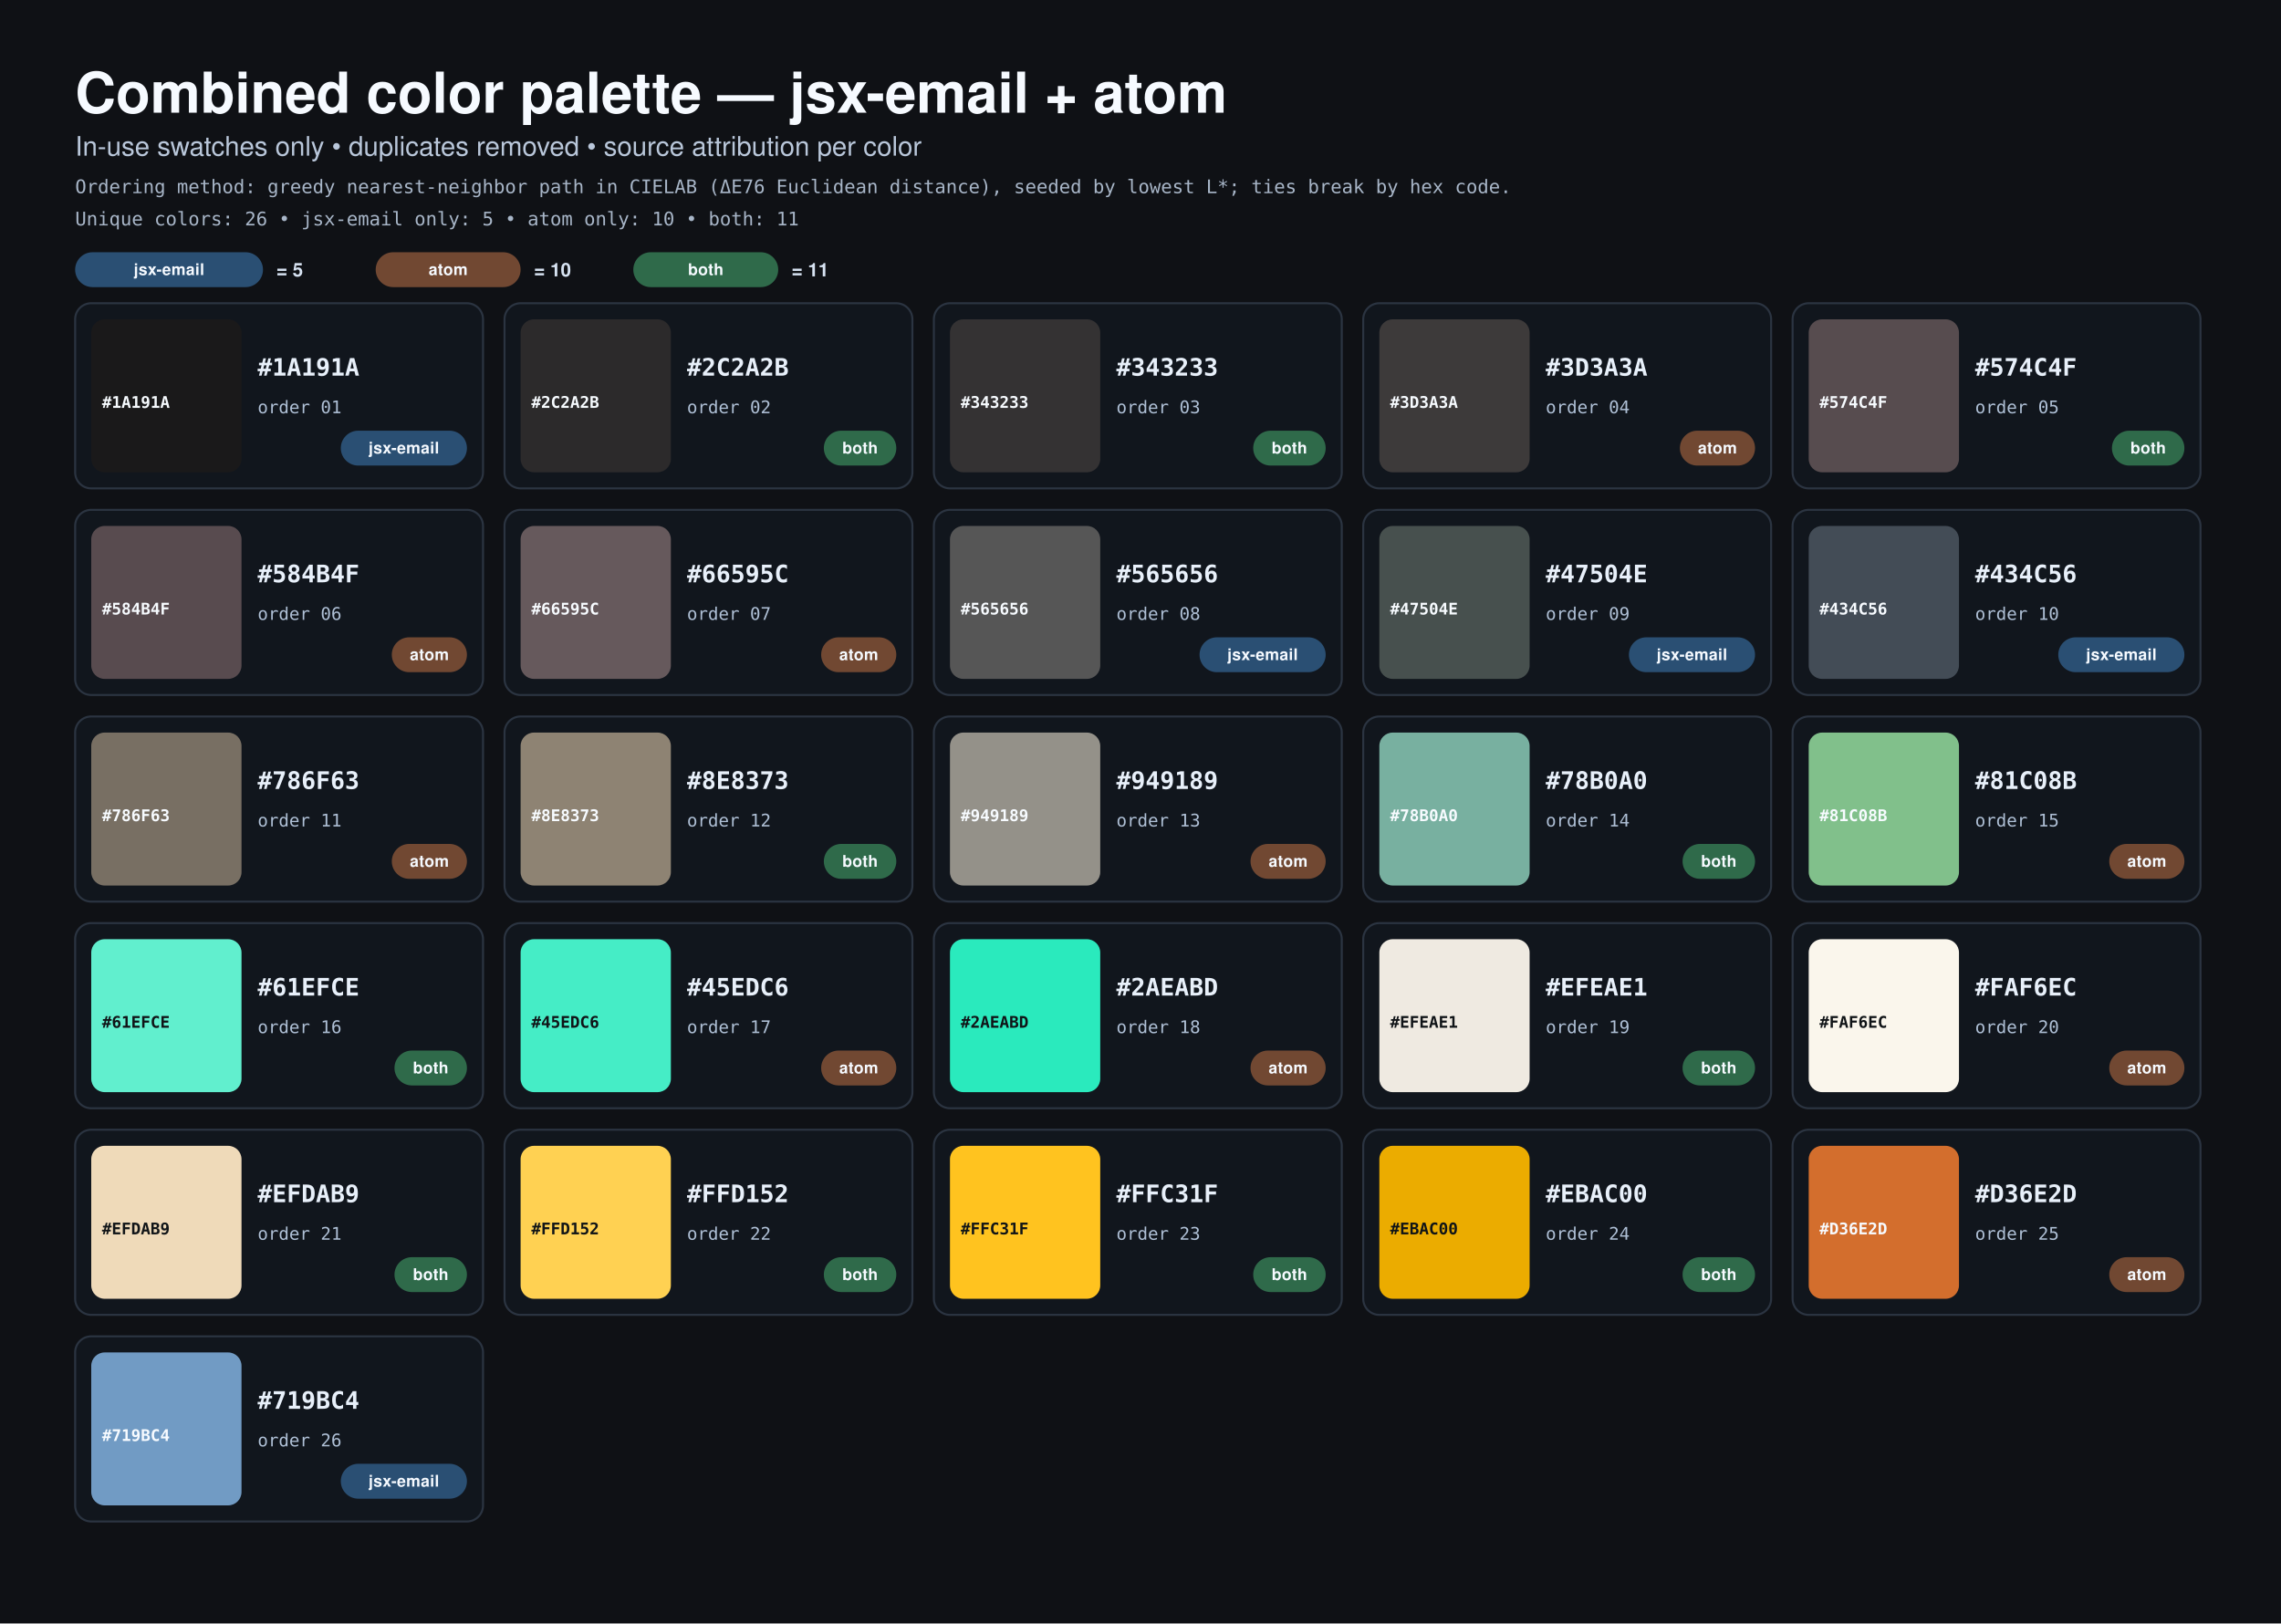
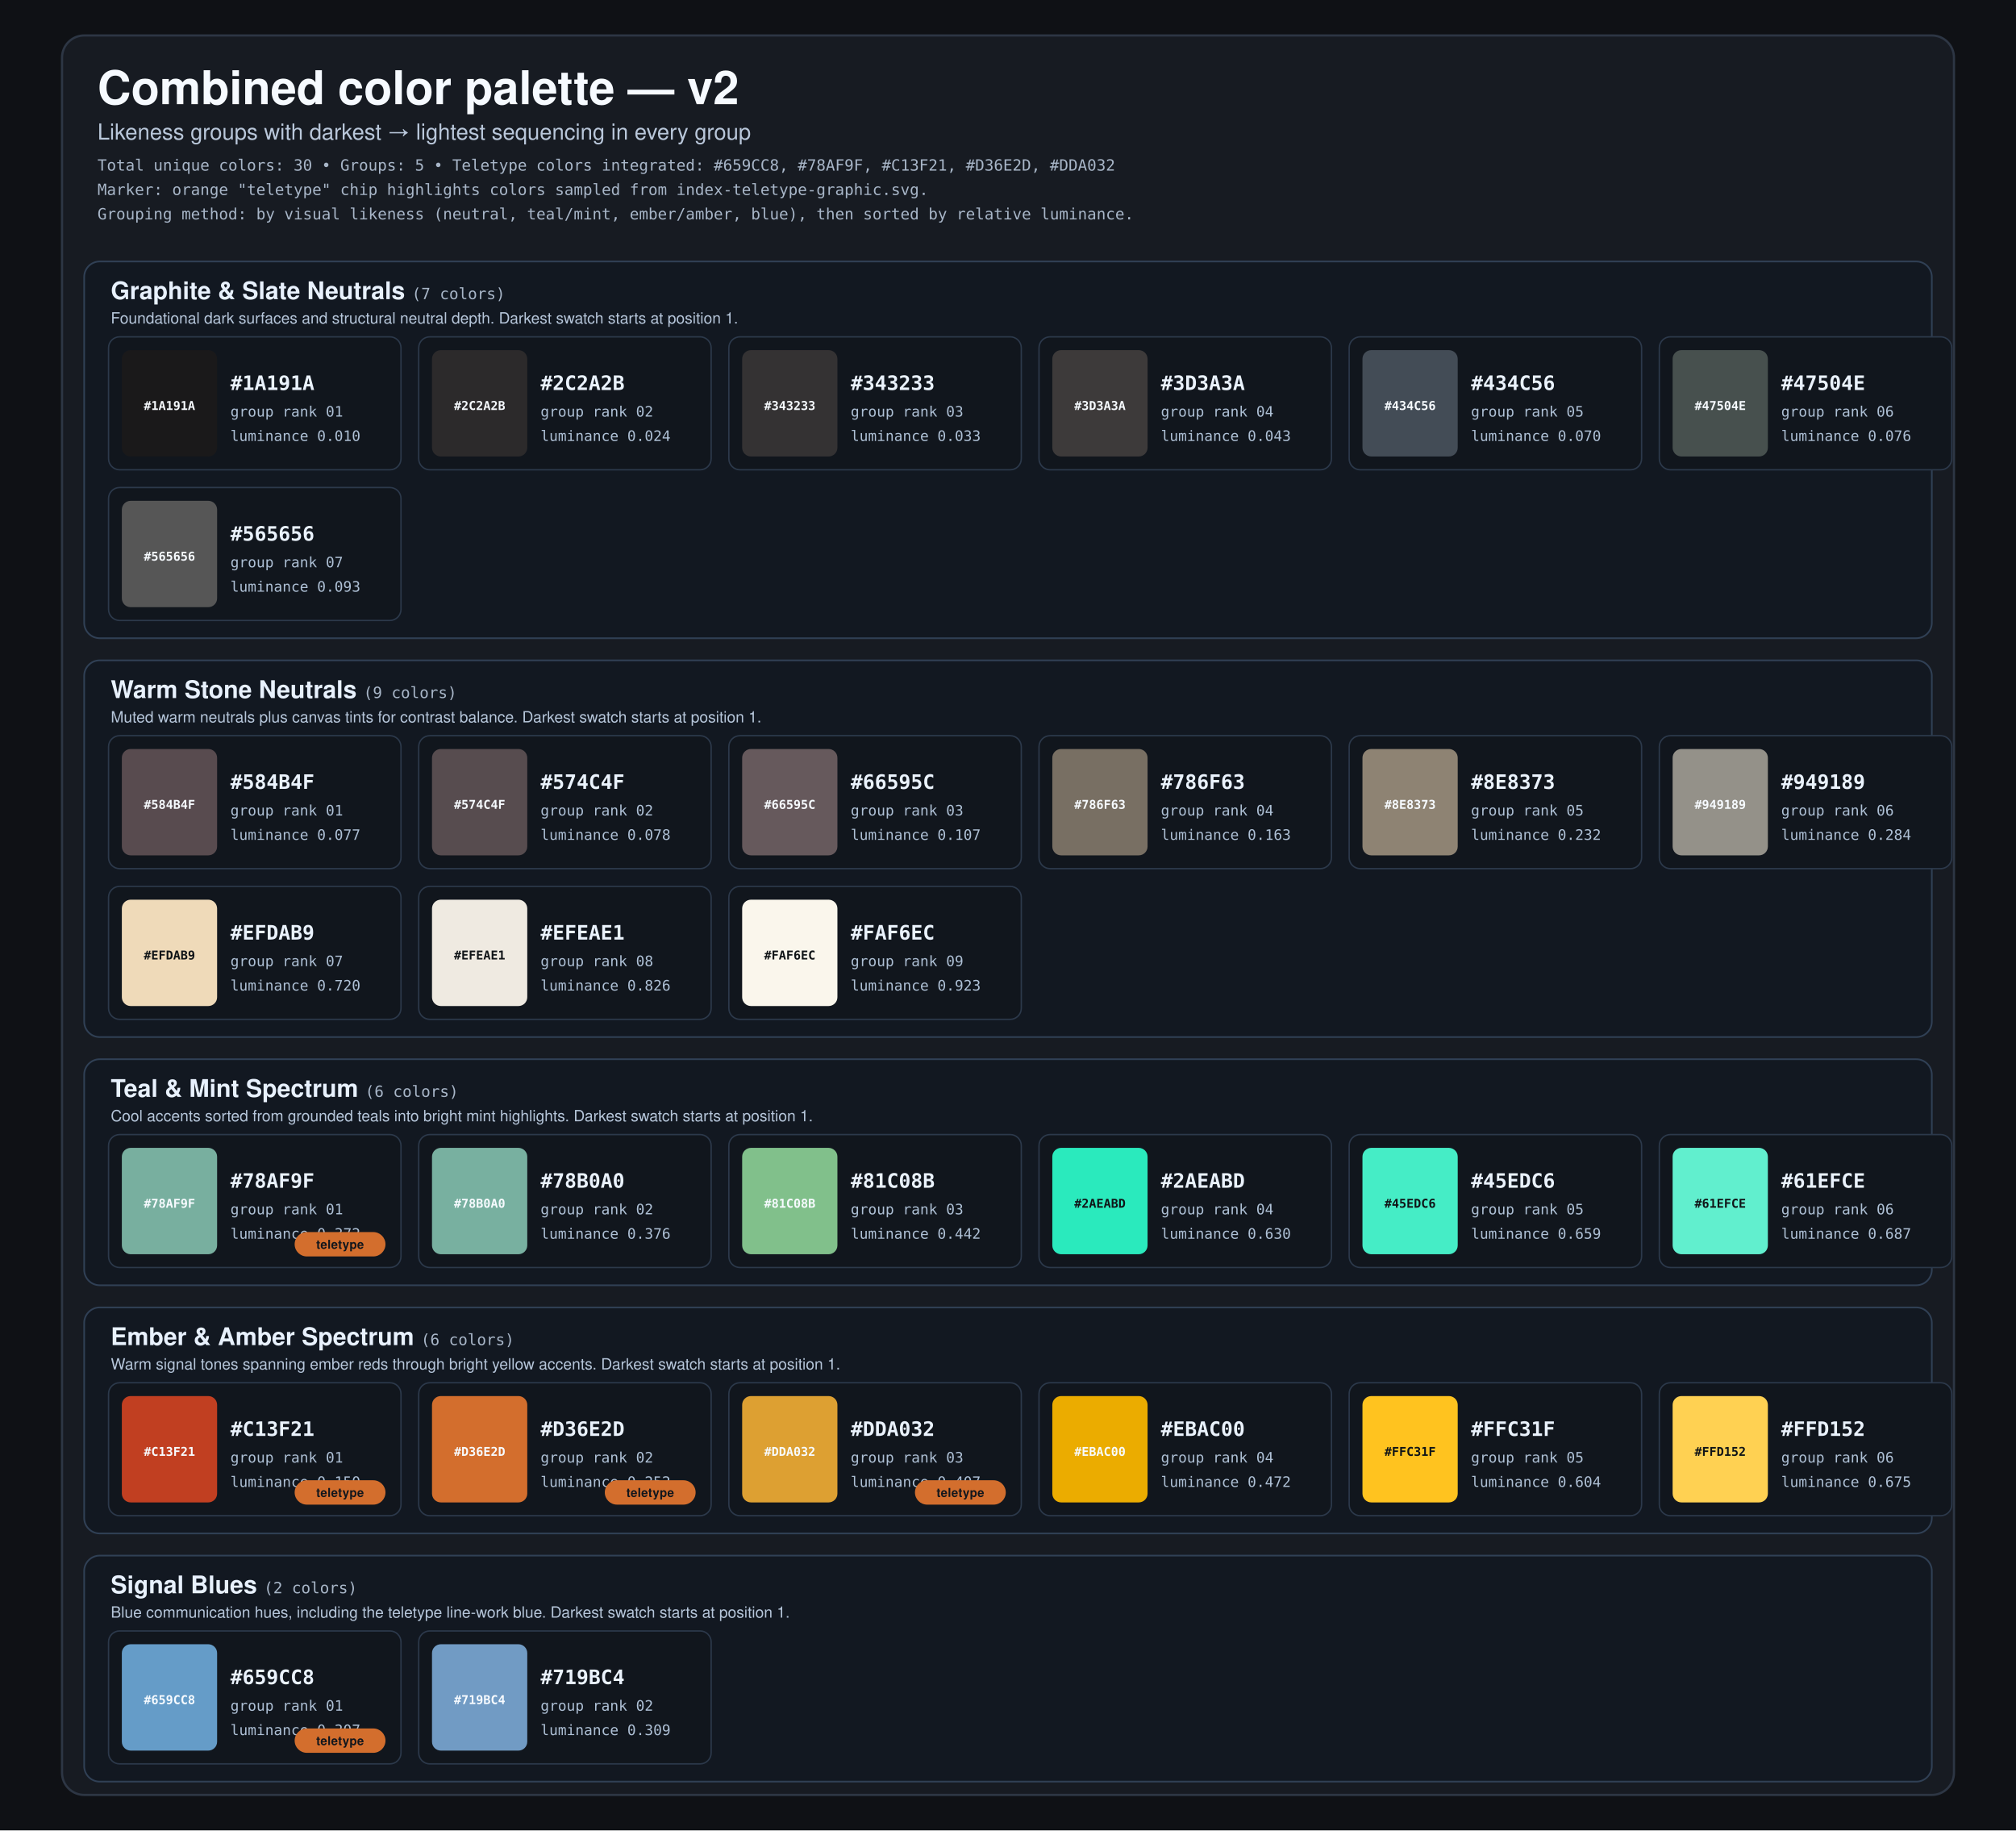
- <svg xmlns="http://www.w3.org/2000/svg" width="1700" height="1210" viewBox="0 0 1700 1210" role="img" aria-labelledby="title desc">
+ <svg xmlns="http://www.w3.org/2000/svg" width="1820" height="1652" viewBox="0 0 1820 1652" role="img" aria-labelledby="title desc">
  <defs>
    <style>
      .bg { fill: #0F1115; }
      .panel { fill: #171B22; stroke: #2D3644; stroke-width: 2; }
+       .groupPanel { fill: #121821; stroke: #304055; stroke-width: 1.5; }
      .title { fill: #F6FAFF; font: 700 42px -apple-system, BlinkMacSystemFont, "Segoe UI", Helvetica, Arial, sans-serif; }
      .sub { fill: #B9C7DA; font: 500 20px -apple-system, BlinkMacSystemFont, "Segoe UI", Helvetica, Arial, sans-serif; }
      .meta { fill: #A8B6C8; font: 500 14px SFMono-Regular, Consolas, Menlo, Monaco, monospace; }
-       .cell { fill: #11161D; stroke: #2B3441; stroke-width: 1.5; }
-       .hex { fill: #E8F0FA; font: 700 18px SFMono-Regular, Consolas, Menlo, Monaco, monospace; }
-       .order { fill: #AFC0D6; font: 500 13px SFMono-Regular, Consolas, Menlo, Monaco, monospace; }
-       .legendText { fill: #D7E3F2; font: 600 14px -apple-system, BlinkMacSystemFont, "Segoe UI", Helvetica, Arial, sans-serif; }
-       .badgeText { fill: #F6FAFF; font: 700 12px -apple-system, BlinkMacSystemFont, "Segoe UI", Helvetica, Arial, sans-serif; letter-spacing: 0.2px; }
-       .swatchLabelLight { fill: #101417; font: 700 12px SFMono-Regular, Consolas, Menlo, Monaco, monospace; }
-       .swatchLabelDark { fill: #F7FBFF; font: 700 12px SFMono-Regular, Consolas, Menlo, Monaco, monospace; }
+       .groupTitle { fill: #E8F1FD; font: 700 22px -apple-system, BlinkMacSystemFont, "Segoe UI", Helvetica, Arial, sans-serif; }
+       .groupNote { fill: #B6C6DA; font: 500 14px -apple-system, BlinkMacSystemFont, "Segoe UI", Helvetica, Arial, sans-serif; }
+       .card { fill: #11161D; stroke: #2C394B; stroke-width: 1.25; }
+       .hex { fill: #EAF2FC; font: 700 18px SFMono-Regular, Consolas, Menlo, Monaco, monospace; }
+       .order { fill: #AEC0D5; font: 500 13px SFMono-Regular, Consolas, Menlo, Monaco, monospace; }
+       .swatchLabelLight { fill: #101417; font: 700 11px SFMono-Regular, Consolas, Menlo, Monaco, monospace; }
+       .swatchLabelDark { fill: #F7FBFF; font: 700 11px SFMono-Regular, Consolas, Menlo, Monaco, monospace; }
+       .teleChip { fill: #D36E2D; }
+       .teleText { fill: #12161C; font: 700 11px -apple-system, BlinkMacSystemFont, "Segoe UI", Helvetica, Arial, sans-serif; letter-spacing: 0.2px; }
    </style>
  </defs>
-   <rect class="bg" width="1700" height="1210" />
-   <text class="title" x="56" y="84">Combined color palette — jsx-email + atom</text>
-   <text class="sub" x="56" y="116">In-use swatches only • duplicates removed • source attribution per color</text>
-   <text class="meta" x="56" y="144">Ordering method: greedy nearest-neighbor path in CIELAB (ΔE76 Euclidean distance), seeded by lowest L*; ties break by hex code.</text>
-   <text class="meta" x="56" y="168">Unique colors: 26 • jsx-email only: 5 • atom only: 10 • both: 11</text>
-   <rect x="56" y="188" width="140" height="26" rx="13" fill="#2A4F73" />
-   <text class="badgeText" x="126.0" y="205" text-anchor="middle">jsx-email</text>
-   <text class="legendText" x="206" y="206">= 5</text>
-   <rect x="280" y="188" width="108" height="26" rx="13" fill="#714832" />
-   <text class="badgeText" x="334.0" y="205" text-anchor="middle">atom</text>
-   <text class="legendText" x="398" y="206">= 10</text>
-   <rect x="472" y="188" width="108" height="26" rx="13" fill="#2F6A4A" />
-   <text class="badgeText" x="526.0" y="205" text-anchor="middle">both</text>
-   <text class="legendText" x="590" y="206">= 11</text>
-   <g transform="translate(56,226)">
-     <rect class="cell" width="304" height="138" rx="12" />
-     <rect x="12" y="12" width="112" height="114" rx="10" fill="#1A191A" />
-     <text class="swatchLabelDark" x="20" y="78">#1A191A</text>
-     <text class="hex" x="136" y="54">#1A191A</text>
-     <text class="order" x="136" y="82">order 01</text>
-     <rect x="198" y="95" width="94" height="26" rx="13" fill="#2A4F73" />
-     <text class="badgeText" x="245.0" y="112" text-anchor="middle">jsx-email</text>
-   </g>
-   <g transform="translate(376,226)">
-     <rect class="cell" width="304" height="138" rx="12" />
-     <rect x="12" y="12" width="112" height="114" rx="10" fill="#2C2A2B" />
-     <text class="swatchLabelDark" x="20" y="78">#2C2A2B</text>
-     <text class="hex" x="136" y="54">#2C2A2B</text>
-     <text class="order" x="136" y="82">order 02</text>
-     <rect x="238" y="95" width="54" height="26" rx="13" fill="#2F6A4A" />
-     <text class="badgeText" x="265.0" y="112" text-anchor="middle">both</text>
-   </g>
-   <g transform="translate(696,226)">
-     <rect class="cell" width="304" height="138" rx="12" />
-     <rect x="12" y="12" width="112" height="114" rx="10" fill="#343233" />
-     <text class="swatchLabelDark" x="20" y="78">#343233</text>
-     <text class="hex" x="136" y="54">#343233</text>
-     <text class="order" x="136" y="82">order 03</text>
-     <rect x="238" y="95" width="54" height="26" rx="13" fill="#2F6A4A" />
-     <text class="badgeText" x="265.0" y="112" text-anchor="middle">both</text>
-   </g>
-   <g transform="translate(1016,226)">
-     <rect class="cell" width="304" height="138" rx="12" />
-     <rect x="12" y="12" width="112" height="114" rx="10" fill="#3D3A3A" />
-     <text class="swatchLabelDark" x="20" y="78">#3D3A3A</text>
-     <text class="hex" x="136" y="54">#3D3A3A</text>
-     <text class="order" x="136" y="82">order 04</text>
-     <rect x="236" y="95" width="56" height="26" rx="13" fill="#714832" />
-     <text class="badgeText" x="264.0" y="112" text-anchor="middle">atom</text>
-   </g>
-   <g transform="translate(1336,226)">
-     <rect class="cell" width="304" height="138" rx="12" />
-     <rect x="12" y="12" width="112" height="114" rx="10" fill="#574C4F" />
-     <text class="swatchLabelDark" x="20" y="78">#574C4F</text>
-     <text class="hex" x="136" y="54">#574C4F</text>
-     <text class="order" x="136" y="82">order 05</text>
-     <rect x="238" y="95" width="54" height="26" rx="13" fill="#2F6A4A" />
-     <text class="badgeText" x="265.0" y="112" text-anchor="middle">both</text>
-   </g>
-   <g transform="translate(56,380)">
-     <rect class="cell" width="304" height="138" rx="12" />
-     <rect x="12" y="12" width="112" height="114" rx="10" fill="#584B4F" />
-     <text class="swatchLabelDark" x="20" y="78">#584B4F</text>
-     <text class="hex" x="136" y="54">#584B4F</text>
-     <text class="order" x="136" y="82">order 06</text>
-     <rect x="236" y="95" width="56" height="26" rx="13" fill="#714832" />
-     <text class="badgeText" x="264.0" y="112" text-anchor="middle">atom</text>
-   </g>
-   <g transform="translate(376,380)">
-     <rect class="cell" width="304" height="138" rx="12" />
-     <rect x="12" y="12" width="112" height="114" rx="10" fill="#66595C" />
-     <text class="swatchLabelDark" x="20" y="78">#66595C</text>
-     <text class="hex" x="136" y="54">#66595C</text>
-     <text class="order" x="136" y="82">order 07</text>
-     <rect x="236" y="95" width="56" height="26" rx="13" fill="#714832" />
-     <text class="badgeText" x="264.0" y="112" text-anchor="middle">atom</text>
-   </g>
-   <g transform="translate(696,380)">
-     <rect class="cell" width="304" height="138" rx="12" />
-     <rect x="12" y="12" width="112" height="114" rx="10" fill="#565656" />
-     <text class="swatchLabelDark" x="20" y="78">#565656</text>
-     <text class="hex" x="136" y="54">#565656</text>
-     <text class="order" x="136" y="82">order 08</text>
-     <rect x="198" y="95" width="94" height="26" rx="13" fill="#2A4F73" />
-     <text class="badgeText" x="245.0" y="112" text-anchor="middle">jsx-email</text>
-   </g>
-   <g transform="translate(1016,380)">
-     <rect class="cell" width="304" height="138" rx="12" />
-     <rect x="12" y="12" width="112" height="114" rx="10" fill="#47504E" />
-     <text class="swatchLabelDark" x="20" y="78">#47504E</text>
-     <text class="hex" x="136" y="54">#47504E</text>
-     <text class="order" x="136" y="82">order 09</text>
-     <rect x="198" y="95" width="94" height="26" rx="13" fill="#2A4F73" />
-     <text class="badgeText" x="245.0" y="112" text-anchor="middle">jsx-email</text>
-   </g>
-   <g transform="translate(1336,380)">
-     <rect class="cell" width="304" height="138" rx="12" />
-     <rect x="12" y="12" width="112" height="114" rx="10" fill="#434C56" />
-     <text class="swatchLabelDark" x="20" y="78">#434C56</text>
-     <text class="hex" x="136" y="54">#434C56</text>
-     <text class="order" x="136" y="82">order 10</text>
-     <rect x="198" y="95" width="94" height="26" rx="13" fill="#2A4F73" />
-     <text class="badgeText" x="245.0" y="112" text-anchor="middle">jsx-email</text>
-   </g>
-   <g transform="translate(56,534)">
-     <rect class="cell" width="304" height="138" rx="12" />
-     <rect x="12" y="12" width="112" height="114" rx="10" fill="#786F63" />
-     <text class="swatchLabelDark" x="20" y="78">#786F63</text>
-     <text class="hex" x="136" y="54">#786F63</text>
-     <text class="order" x="136" y="82">order 11</text>
-     <rect x="236" y="95" width="56" height="26" rx="13" fill="#714832" />
-     <text class="badgeText" x="264.0" y="112" text-anchor="middle">atom</text>
-   </g>
-   <g transform="translate(376,534)">
-     <rect class="cell" width="304" height="138" rx="12" />
-     <rect x="12" y="12" width="112" height="114" rx="10" fill="#8E8373" />
-     <text class="swatchLabelDark" x="20" y="78">#8E8373</text>
-     <text class="hex" x="136" y="54">#8E8373</text>
-     <text class="order" x="136" y="82">order 12</text>
-     <rect x="238" y="95" width="54" height="26" rx="13" fill="#2F6A4A" />
-     <text class="badgeText" x="265.0" y="112" text-anchor="middle">both</text>
-   </g>
-   <g transform="translate(696,534)">
-     <rect class="cell" width="304" height="138" rx="12" />
-     <rect x="12" y="12" width="112" height="114" rx="10" fill="#949189" />
-     <text class="swatchLabelDark" x="20" y="78">#949189</text>
-     <text class="hex" x="136" y="54">#949189</text>
-     <text class="order" x="136" y="82">order 13</text>
-     <rect x="236" y="95" width="56" height="26" rx="13" fill="#714832" />
-     <text class="badgeText" x="264.0" y="112" text-anchor="middle">atom</text>
-   </g>
-   <g transform="translate(1016,534)">
-     <rect class="cell" width="304" height="138" rx="12" />
-     <rect x="12" y="12" width="112" height="114" rx="10" fill="#78B0A0" />
-     <text class="swatchLabelDark" x="20" y="78">#78B0A0</text>
-     <text class="hex" x="136" y="54">#78B0A0</text>
-     <text class="order" x="136" y="82">order 14</text>
-     <rect x="238" y="95" width="54" height="26" rx="13" fill="#2F6A4A" />
-     <text class="badgeText" x="265.0" y="112" text-anchor="middle">both</text>
-   </g>
-   <g transform="translate(1336,534)">
-     <rect class="cell" width="304" height="138" rx="12" />
-     <rect x="12" y="12" width="112" height="114" rx="10" fill="#81C08B" />
-     <text class="swatchLabelDark" x="20" y="78">#81C08B</text>
-     <text class="hex" x="136" y="54">#81C08B</text>
-     <text class="order" x="136" y="82">order 15</text>
-     <rect x="236" y="95" width="56" height="26" rx="13" fill="#714832" />
-     <text class="badgeText" x="264.0" y="112" text-anchor="middle">atom</text>
-   </g>
-   <g transform="translate(56,688)">
-     <rect class="cell" width="304" height="138" rx="12" />
-     <rect x="12" y="12" width="112" height="114" rx="10" fill="#61EFCE" />
-     <text class="swatchLabelLight" x="20" y="78">#61EFCE</text>
-     <text class="hex" x="136" y="54">#61EFCE</text>
-     <text class="order" x="136" y="82">order 16</text>
-     <rect x="238" y="95" width="54" height="26" rx="13" fill="#2F6A4A" />
-     <text class="badgeText" x="265.0" y="112" text-anchor="middle">both</text>
-   </g>
-   <g transform="translate(376,688)">
-     <rect class="cell" width="304" height="138" rx="12" />
-     <rect x="12" y="12" width="112" height="114" rx="10" fill="#45EDC6" />
-     <text class="swatchLabelLight" x="20" y="78">#45EDC6</text>
-     <text class="hex" x="136" y="54">#45EDC6</text>
-     <text class="order" x="136" y="82">order 17</text>
-     <rect x="236" y="95" width="56" height="26" rx="13" fill="#714832" />
-     <text class="badgeText" x="264.0" y="112" text-anchor="middle">atom</text>
-   </g>
-   <g transform="translate(696,688)">
-     <rect class="cell" width="304" height="138" rx="12" />
-     <rect x="12" y="12" width="112" height="114" rx="10" fill="#2AEABD" />
-     <text class="swatchLabelLight" x="20" y="78">#2AEABD</text>
-     <text class="hex" x="136" y="54">#2AEABD</text>
-     <text class="order" x="136" y="82">order 18</text>
-     <rect x="236" y="95" width="56" height="26" rx="13" fill="#714832" />
-     <text class="badgeText" x="264.0" y="112" text-anchor="middle">atom</text>
-   </g>
-   <g transform="translate(1016,688)">
-     <rect class="cell" width="304" height="138" rx="12" />
-     <rect x="12" y="12" width="112" height="114" rx="10" fill="#EFEAE1" />
-     <text class="swatchLabelLight" x="20" y="78">#EFEAE1</text>
-     <text class="hex" x="136" y="54">#EFEAE1</text>
-     <text class="order" x="136" y="82">order 19</text>
-     <rect x="238" y="95" width="54" height="26" rx="13" fill="#2F6A4A" />
-     <text class="badgeText" x="265.0" y="112" text-anchor="middle">both</text>
-   </g>
-   <g transform="translate(1336,688)">
-     <rect class="cell" width="304" height="138" rx="12" />
-     <rect x="12" y="12" width="112" height="114" rx="10" fill="#FAF6EC" />
-     <text class="swatchLabelLight" x="20" y="78">#FAF6EC</text>
-     <text class="hex" x="136" y="54">#FAF6EC</text>
-     <text class="order" x="136" y="82">order 20</text>
-     <rect x="236" y="95" width="56" height="26" rx="13" fill="#714832" />
-     <text class="badgeText" x="264.0" y="112" text-anchor="middle">atom</text>
-   </g>
-   <g transform="translate(56,842)">
-     <rect class="cell" width="304" height="138" rx="12" />
-     <rect x="12" y="12" width="112" height="114" rx="10" fill="#EFDAB9" />
-     <text class="swatchLabelLight" x="20" y="78">#EFDAB9</text>
-     <text class="hex" x="136" y="54">#EFDAB9</text>
-     <text class="order" x="136" y="82">order 21</text>
-     <rect x="238" y="95" width="54" height="26" rx="13" fill="#2F6A4A" />
-     <text class="badgeText" x="265.0" y="112" text-anchor="middle">both</text>
-   </g>
-   <g transform="translate(376,842)">
-     <rect class="cell" width="304" height="138" rx="12" />
-     <rect x="12" y="12" width="112" height="114" rx="10" fill="#FFD152" />
-     <text class="swatchLabelLight" x="20" y="78">#FFD152</text>
-     <text class="hex" x="136" y="54">#FFD152</text>
-     <text class="order" x="136" y="82">order 22</text>
-     <rect x="238" y="95" width="54" height="26" rx="13" fill="#2F6A4A" />
-     <text class="badgeText" x="265.0" y="112" text-anchor="middle">both</text>
-   </g>
-   <g transform="translate(696,842)">
-     <rect class="cell" width="304" height="138" rx="12" />
-     <rect x="12" y="12" width="112" height="114" rx="10" fill="#FFC31F" />
-     <text class="swatchLabelLight" x="20" y="78">#FFC31F</text>
-     <text class="hex" x="136" y="54">#FFC31F</text>
-     <text class="order" x="136" y="82">order 23</text>
-     <rect x="238" y="95" width="54" height="26" rx="13" fill="#2F6A4A" />
-     <text class="badgeText" x="265.0" y="112" text-anchor="middle">both</text>
-   </g>
-   <g transform="translate(1016,842)">
-     <rect class="cell" width="304" height="138" rx="12" />
-     <rect x="12" y="12" width="112" height="114" rx="10" fill="#EBAC00" />
-     <text class="swatchLabelLight" x="20" y="78">#EBAC00</text>
-     <text class="hex" x="136" y="54">#EBAC00</text>
-     <text class="order" x="136" y="82">order 24</text>
-     <rect x="238" y="95" width="54" height="26" rx="13" fill="#2F6A4A" />
-     <text class="badgeText" x="265.0" y="112" text-anchor="middle">both</text>
-   </g>
-   <g transform="translate(1336,842)">
-     <rect class="cell" width="304" height="138" rx="12" />
-     <rect x="12" y="12" width="112" height="114" rx="10" fill="#D36E2D" />
-     <text class="swatchLabelDark" x="20" y="78">#D36E2D</text>
-     <text class="hex" x="136" y="54">#D36E2D</text>
-     <text class="order" x="136" y="82">order 25</text>
-     <rect x="236" y="95" width="56" height="26" rx="13" fill="#714832" />
-     <text class="badgeText" x="264.0" y="112" text-anchor="middle">atom</text>
-   </g>
-   <g transform="translate(56,996)">
-     <rect class="cell" width="304" height="138" rx="12" />
-     <rect x="12" y="12" width="112" height="114" rx="10" fill="#719BC4" />
-     <text class="swatchLabelDark" x="20" y="78">#719BC4</text>
-     <text class="hex" x="136" y="54">#719BC4</text>
-     <text class="order" x="136" y="82">order 26</text>
-     <rect x="198" y="95" width="94" height="26" rx="13" fill="#2A4F73" />
-     <text class="badgeText" x="245.0" y="112" text-anchor="middle">jsx-email</text>
+   <rect class="bg" width="1820" height="1652" />
+   <rect class="panel" x="56" y="32" width="1708" height="1588" rx="20" />
+   <text class="title" x="88" y="94">Combined color palette — v2</text>
+   <text class="sub" x="88" y="126">Likeness groups with darkest → lightest sequencing in every group</text>
+   <text class="meta" x="88" y="154">Total unique colors: 30 • Groups: 5 • Teletype colors integrated: #659CC8, #78AF9F, #C13F21, #D36E2D, #DDA032</text>
+   <text class="meta" x="88" y="176">Marker: orange "teletype" chip highlights colors sampled from index-teletype-graphic.svg.</text>
+   <text class="meta" x="88" y="198">Grouping method: by visual likeness (neutral, teal/mint, ember/amber, blue), then sorted by relative luminance.</text>
+   <rect class="groupPanel" x="76" y="236" width="1668" height="340" rx="14" />
+   <text class="groupTitle" x="100" y="270">Graphite &amp; Slate Neutrals <tspan class="meta">(7 colors)</tspan>
+   </text>
+   <text class="groupNote" x="100" y="292">Foundational dark surfaces and structural neutral depth. Darkest swatch starts at position 1.</text>
+   <g transform="translate(98,304)">
+     <rect class="card" width="264" height="120" rx="10" />
+     <rect x="12" y="12" width="86" height="96" rx="8" fill="#1A191A" />
+     <text class="swatchLabelDark" x="55" y="66" text-anchor="middle">#1A191A</text>
+     <text class="hex" x="110" y="48">#1A191A</text>
+     <text class="order" x="110" y="72">group rank 01</text>
+     <text class="order" x="110" y="94">luminance 0.010</text>
+   </g>
+   <g transform="translate(378,304)">
+     <rect class="card" width="264" height="120" rx="10" />
+     <rect x="12" y="12" width="86" height="96" rx="8" fill="#2C2A2B" />
+     <text class="swatchLabelDark" x="55" y="66" text-anchor="middle">#2C2A2B</text>
+     <text class="hex" x="110" y="48">#2C2A2B</text>
+     <text class="order" x="110" y="72">group rank 02</text>
+     <text class="order" x="110" y="94">luminance 0.024</text>
+   </g>
+   <g transform="translate(658,304)">
+     <rect class="card" width="264" height="120" rx="10" />
+     <rect x="12" y="12" width="86" height="96" rx="8" fill="#343233" />
+     <text class="swatchLabelDark" x="55" y="66" text-anchor="middle">#343233</text>
+     <text class="hex" x="110" y="48">#343233</text>
+     <text class="order" x="110" y="72">group rank 03</text>
+     <text class="order" x="110" y="94">luminance 0.033</text>
+   </g>
+   <g transform="translate(938,304)">
+     <rect class="card" width="264" height="120" rx="10" />
+     <rect x="12" y="12" width="86" height="96" rx="8" fill="#3D3A3A" />
+     <text class="swatchLabelDark" x="55" y="66" text-anchor="middle">#3D3A3A</text>
+     <text class="hex" x="110" y="48">#3D3A3A</text>
+     <text class="order" x="110" y="72">group rank 04</text>
+     <text class="order" x="110" y="94">luminance 0.043</text>
+   </g>
+   <g transform="translate(1218,304)">
+     <rect class="card" width="264" height="120" rx="10" />
+     <rect x="12" y="12" width="86" height="96" rx="8" fill="#434C56" />
+     <text class="swatchLabelDark" x="55" y="66" text-anchor="middle">#434C56</text>
+     <text class="hex" x="110" y="48">#434C56</text>
+     <text class="order" x="110" y="72">group rank 05</text>
+     <text class="order" x="110" y="94">luminance 0.070</text>
+   </g>
+   <g transform="translate(1498,304)">
+     <rect class="card" width="264" height="120" rx="10" />
+     <rect x="12" y="12" width="86" height="96" rx="8" fill="#47504E" />
+     <text class="swatchLabelDark" x="55" y="66" text-anchor="middle">#47504E</text>
+     <text class="hex" x="110" y="48">#47504E</text>
+     <text class="order" x="110" y="72">group rank 06</text>
+     <text class="order" x="110" y="94">luminance 0.076</text>
+   </g>
+   <g transform="translate(98,440)">
+     <rect class="card" width="264" height="120" rx="10" />
+     <rect x="12" y="12" width="86" height="96" rx="8" fill="#565656" />
+     <text class="swatchLabelDark" x="55" y="66" text-anchor="middle">#565656</text>
+     <text class="hex" x="110" y="48">#565656</text>
+     <text class="order" x="110" y="72">group rank 07</text>
+     <text class="order" x="110" y="94">luminance 0.093</text>
+   </g>
+   <rect class="groupPanel" x="76" y="596" width="1668" height="340" rx="14" />
+   <text class="groupTitle" x="100" y="630">Warm Stone Neutrals <tspan class="meta">(9 colors)</tspan>
+   </text>
+   <text class="groupNote" x="100" y="652">Muted warm neutrals plus canvas tints for contrast balance. Darkest swatch starts at position 1.</text>
+   <g transform="translate(98,664)">
+     <rect class="card" width="264" height="120" rx="10" />
+     <rect x="12" y="12" width="86" height="96" rx="8" fill="#584B4F" />
+     <text class="swatchLabelDark" x="55" y="66" text-anchor="middle">#584B4F</text>
+     <text class="hex" x="110" y="48">#584B4F</text>
+     <text class="order" x="110" y="72">group rank 01</text>
+     <text class="order" x="110" y="94">luminance 0.077</text>
+   </g>
+   <g transform="translate(378,664)">
+     <rect class="card" width="264" height="120" rx="10" />
+     <rect x="12" y="12" width="86" height="96" rx="8" fill="#574C4F" />
+     <text class="swatchLabelDark" x="55" y="66" text-anchor="middle">#574C4F</text>
+     <text class="hex" x="110" y="48">#574C4F</text>
+     <text class="order" x="110" y="72">group rank 02</text>
+     <text class="order" x="110" y="94">luminance 0.078</text>
+   </g>
+   <g transform="translate(658,664)">
+     <rect class="card" width="264" height="120" rx="10" />
+     <rect x="12" y="12" width="86" height="96" rx="8" fill="#66595C" />
+     <text class="swatchLabelDark" x="55" y="66" text-anchor="middle">#66595C</text>
+     <text class="hex" x="110" y="48">#66595C</text>
+     <text class="order" x="110" y="72">group rank 03</text>
+     <text class="order" x="110" y="94">luminance 0.107</text>
+   </g>
+   <g transform="translate(938,664)">
+     <rect class="card" width="264" height="120" rx="10" />
+     <rect x="12" y="12" width="86" height="96" rx="8" fill="#786F63" />
+     <text class="swatchLabelDark" x="55" y="66" text-anchor="middle">#786F63</text>
+     <text class="hex" x="110" y="48">#786F63</text>
+     <text class="order" x="110" y="72">group rank 04</text>
+     <text class="order" x="110" y="94">luminance 0.163</text>
+   </g>
+   <g transform="translate(1218,664)">
+     <rect class="card" width="264" height="120" rx="10" />
+     <rect x="12" y="12" width="86" height="96" rx="8" fill="#8E8373" />
+     <text class="swatchLabelDark" x="55" y="66" text-anchor="middle">#8E8373</text>
+     <text class="hex" x="110" y="48">#8E8373</text>
+     <text class="order" x="110" y="72">group rank 05</text>
+     <text class="order" x="110" y="94">luminance 0.232</text>
+   </g>
+   <g transform="translate(1498,664)">
+     <rect class="card" width="264" height="120" rx="10" />
+     <rect x="12" y="12" width="86" height="96" rx="8" fill="#949189" />
+     <text class="swatchLabelDark" x="55" y="66" text-anchor="middle">#949189</text>
+     <text class="hex" x="110" y="48">#949189</text>
+     <text class="order" x="110" y="72">group rank 06</text>
+     <text class="order" x="110" y="94">luminance 0.284</text>
+   </g>
+   <g transform="translate(98,800)">
+     <rect class="card" width="264" height="120" rx="10" />
+     <rect x="12" y="12" width="86" height="96" rx="8" fill="#EFDAB9" />
+     <text class="swatchLabelLight" x="55" y="66" text-anchor="middle">#EFDAB9</text>
+     <text class="hex" x="110" y="48">#EFDAB9</text>
+     <text class="order" x="110" y="72">group rank 07</text>
+     <text class="order" x="110" y="94">luminance 0.720</text>
+   </g>
+   <g transform="translate(378,800)">
+     <rect class="card" width="264" height="120" rx="10" />
+     <rect x="12" y="12" width="86" height="96" rx="8" fill="#EFEAE1" />
+     <text class="swatchLabelLight" x="55" y="66" text-anchor="middle">#EFEAE1</text>
+     <text class="hex" x="110" y="48">#EFEAE1</text>
+     <text class="order" x="110" y="72">group rank 08</text>
+     <text class="order" x="110" y="94">luminance 0.826</text>
+   </g>
+   <g transform="translate(658,800)">
+     <rect class="card" width="264" height="120" rx="10" />
+     <rect x="12" y="12" width="86" height="96" rx="8" fill="#FAF6EC" />
+     <text class="swatchLabelLight" x="55" y="66" text-anchor="middle">#FAF6EC</text>
+     <text class="hex" x="110" y="48">#FAF6EC</text>
+     <text class="order" x="110" y="72">group rank 09</text>
+     <text class="order" x="110" y="94">luminance 0.923</text>
+   </g>
+   <rect class="groupPanel" x="76" y="956" width="1668" height="204" rx="14" />
+   <text class="groupTitle" x="100" y="990">Teal &amp; Mint Spectrum <tspan class="meta">(6 colors)</tspan>
+   </text>
+   <text class="groupNote" x="100" y="1012">Cool accents sorted from grounded teals into bright mint highlights. Darkest swatch starts at position 1.</text>
+   <g transform="translate(98,1024)">
+     <rect class="card" width="264" height="120" rx="10" />
+     <rect x="12" y="12" width="86" height="96" rx="8" fill="#78AF9F" />
+     <text class="swatchLabelDark" x="55" y="66" text-anchor="middle">#78AF9F</text>
+     <text class="hex" x="110" y="48">#78AF9F</text>
+     <text class="order" x="110" y="72">group rank 01</text>
+     <text class="order" x="110" y="94">luminance 0.372</text>
+     <rect class="teleChip" x="168" y="88" width="82" height="22" rx="11" />
+     <text class="teleText" x="209" y="103" text-anchor="middle">teletype</text>
+   </g>
+   <g transform="translate(378,1024)">
+     <rect class="card" width="264" height="120" rx="10" />
+     <rect x="12" y="12" width="86" height="96" rx="8" fill="#78B0A0" />
+     <text class="swatchLabelDark" x="55" y="66" text-anchor="middle">#78B0A0</text>
+     <text class="hex" x="110" y="48">#78B0A0</text>
+     <text class="order" x="110" y="72">group rank 02</text>
+     <text class="order" x="110" y="94">luminance 0.376</text>
+   </g>
+   <g transform="translate(658,1024)">
+     <rect class="card" width="264" height="120" rx="10" />
+     <rect x="12" y="12" width="86" height="96" rx="8" fill="#81C08B" />
+     <text class="swatchLabelDark" x="55" y="66" text-anchor="middle">#81C08B</text>
+     <text class="hex" x="110" y="48">#81C08B</text>
+     <text class="order" x="110" y="72">group rank 03</text>
+     <text class="order" x="110" y="94">luminance 0.442</text>
+   </g>
+   <g transform="translate(938,1024)">
+     <rect class="card" width="264" height="120" rx="10" />
+     <rect x="12" y="12" width="86" height="96" rx="8" fill="#2AEABD" />
+     <text class="swatchLabelLight" x="55" y="66" text-anchor="middle">#2AEABD</text>
+     <text class="hex" x="110" y="48">#2AEABD</text>
+     <text class="order" x="110" y="72">group rank 04</text>
+     <text class="order" x="110" y="94">luminance 0.630</text>
+   </g>
+   <g transform="translate(1218,1024)">
+     <rect class="card" width="264" height="120" rx="10" />
+     <rect x="12" y="12" width="86" height="96" rx="8" fill="#45EDC6" />
+     <text class="swatchLabelLight" x="55" y="66" text-anchor="middle">#45EDC6</text>
+     <text class="hex" x="110" y="48">#45EDC6</text>
+     <text class="order" x="110" y="72">group rank 05</text>
+     <text class="order" x="110" y="94">luminance 0.659</text>
+   </g>
+   <g transform="translate(1498,1024)">
+     <rect class="card" width="264" height="120" rx="10" />
+     <rect x="12" y="12" width="86" height="96" rx="8" fill="#61EFCE" />
+     <text class="swatchLabelLight" x="55" y="66" text-anchor="middle">#61EFCE</text>
+     <text class="hex" x="110" y="48">#61EFCE</text>
+     <text class="order" x="110" y="72">group rank 06</text>
+     <text class="order" x="110" y="94">luminance 0.687</text>
+   </g>
+   <rect class="groupPanel" x="76" y="1180" width="1668" height="204" rx="14" />
+   <text class="groupTitle" x="100" y="1214">Ember &amp; Amber Spectrum <tspan class="meta">(6 colors)</tspan>
+   </text>
+   <text class="groupNote" x="100" y="1236">Warm signal tones spanning ember reds through bright yellow accents. Darkest swatch starts at position 1.</text>
+   <g transform="translate(98,1248)">
+     <rect class="card" width="264" height="120" rx="10" />
+     <rect x="12" y="12" width="86" height="96" rx="8" fill="#C13F21" />
+     <text class="swatchLabelDark" x="55" y="66" text-anchor="middle">#C13F21</text>
+     <text class="hex" x="110" y="48">#C13F21</text>
+     <text class="order" x="110" y="72">group rank 01</text>
+     <text class="order" x="110" y="94">luminance 0.150</text>
+     <rect class="teleChip" x="168" y="88" width="82" height="22" rx="11" />
+     <text class="teleText" x="209" y="103" text-anchor="middle">teletype</text>
+   </g>
+   <g transform="translate(378,1248)">
+     <rect class="card" width="264" height="120" rx="10" />
+     <rect x="12" y="12" width="86" height="96" rx="8" fill="#D36E2D" />
+     <text class="swatchLabelDark" x="55" y="66" text-anchor="middle">#D36E2D</text>
+     <text class="hex" x="110" y="48">#D36E2D</text>
+     <text class="order" x="110" y="72">group rank 02</text>
+     <text class="order" x="110" y="94">luminance 0.252</text>
+     <rect class="teleChip" x="168" y="88" width="82" height="22" rx="11" />
+     <text class="teleText" x="209" y="103" text-anchor="middle">teletype</text>
+   </g>
+   <g transform="translate(658,1248)">
+     <rect class="card" width="264" height="120" rx="10" />
+     <rect x="12" y="12" width="86" height="96" rx="8" fill="#DDA032" />
+     <text class="swatchLabelDark" x="55" y="66" text-anchor="middle">#DDA032</text>
+     <text class="hex" x="110" y="48">#DDA032</text>
+     <text class="order" x="110" y="72">group rank 03</text>
+     <text class="order" x="110" y="94">luminance 0.407</text>
+     <rect class="teleChip" x="168" y="88" width="82" height="22" rx="11" />
+     <text class="teleText" x="209" y="103" text-anchor="middle">teletype</text>
+   </g>
+   <g transform="translate(938,1248)">
+     <rect class="card" width="264" height="120" rx="10" />
+     <rect x="12" y="12" width="86" height="96" rx="8" fill="#EBAC00" />
+     <text class="swatchLabelDark" x="55" y="66" text-anchor="middle">#EBAC00</text>
+     <text class="hex" x="110" y="48">#EBAC00</text>
+     <text class="order" x="110" y="72">group rank 04</text>
+     <text class="order" x="110" y="94">luminance 0.472</text>
+   </g>
+   <g transform="translate(1218,1248)">
+     <rect class="card" width="264" height="120" rx="10" />
+     <rect x="12" y="12" width="86" height="96" rx="8" fill="#FFC31F" />
+     <text class="swatchLabelLight" x="55" y="66" text-anchor="middle">#FFC31F</text>
+     <text class="hex" x="110" y="48">#FFC31F</text>
+     <text class="order" x="110" y="72">group rank 05</text>
+     <text class="order" x="110" y="94">luminance 0.604</text>
+   </g>
+   <g transform="translate(1498,1248)">
+     <rect class="card" width="264" height="120" rx="10" />
+     <rect x="12" y="12" width="86" height="96" rx="8" fill="#FFD152" />
+     <text class="swatchLabelLight" x="55" y="66" text-anchor="middle">#FFD152</text>
+     <text class="hex" x="110" y="48">#FFD152</text>
+     <text class="order" x="110" y="72">group rank 06</text>
+     <text class="order" x="110" y="94">luminance 0.675</text>
+   </g>
+   <rect class="groupPanel" x="76" y="1404" width="1668" height="204" rx="14" />
+   <text class="groupTitle" x="100" y="1438">Signal Blues <tspan class="meta">(2 colors)</tspan>
+   </text>
+   <text class="groupNote" x="100" y="1460">Blue communication hues, including the teletype line-work blue. Darkest swatch starts at position 1.</text>
+   <g transform="translate(98,1472)">
+     <rect class="card" width="264" height="120" rx="10" />
+     <rect x="12" y="12" width="86" height="96" rx="8" fill="#659CC8" />
+     <text class="swatchLabelDark" x="55" y="66" text-anchor="middle">#659CC8</text>
+     <text class="hex" x="110" y="48">#659CC8</text>
+     <text class="order" x="110" y="72">group rank 01</text>
+     <text class="order" x="110" y="94">luminance 0.307</text>
+     <rect class="teleChip" x="168" y="88" width="82" height="22" rx="11" />
+     <text class="teleText" x="209" y="103" text-anchor="middle">teletype</text>
+   </g>
+   <g transform="translate(378,1472)">
+     <rect class="card" width="264" height="120" rx="10" />
+     <rect x="12" y="12" width="86" height="96" rx="8" fill="#719BC4" />
+     <text class="swatchLabelDark" x="55" y="66" text-anchor="middle">#719BC4</text>
+     <text class="hex" x="110" y="48">#719BC4</text>
+     <text class="order" x="110" y="72">group rank 02</text>
+     <text class="order" x="110" y="94">luminance 0.309</text>
  </g>
</svg>
